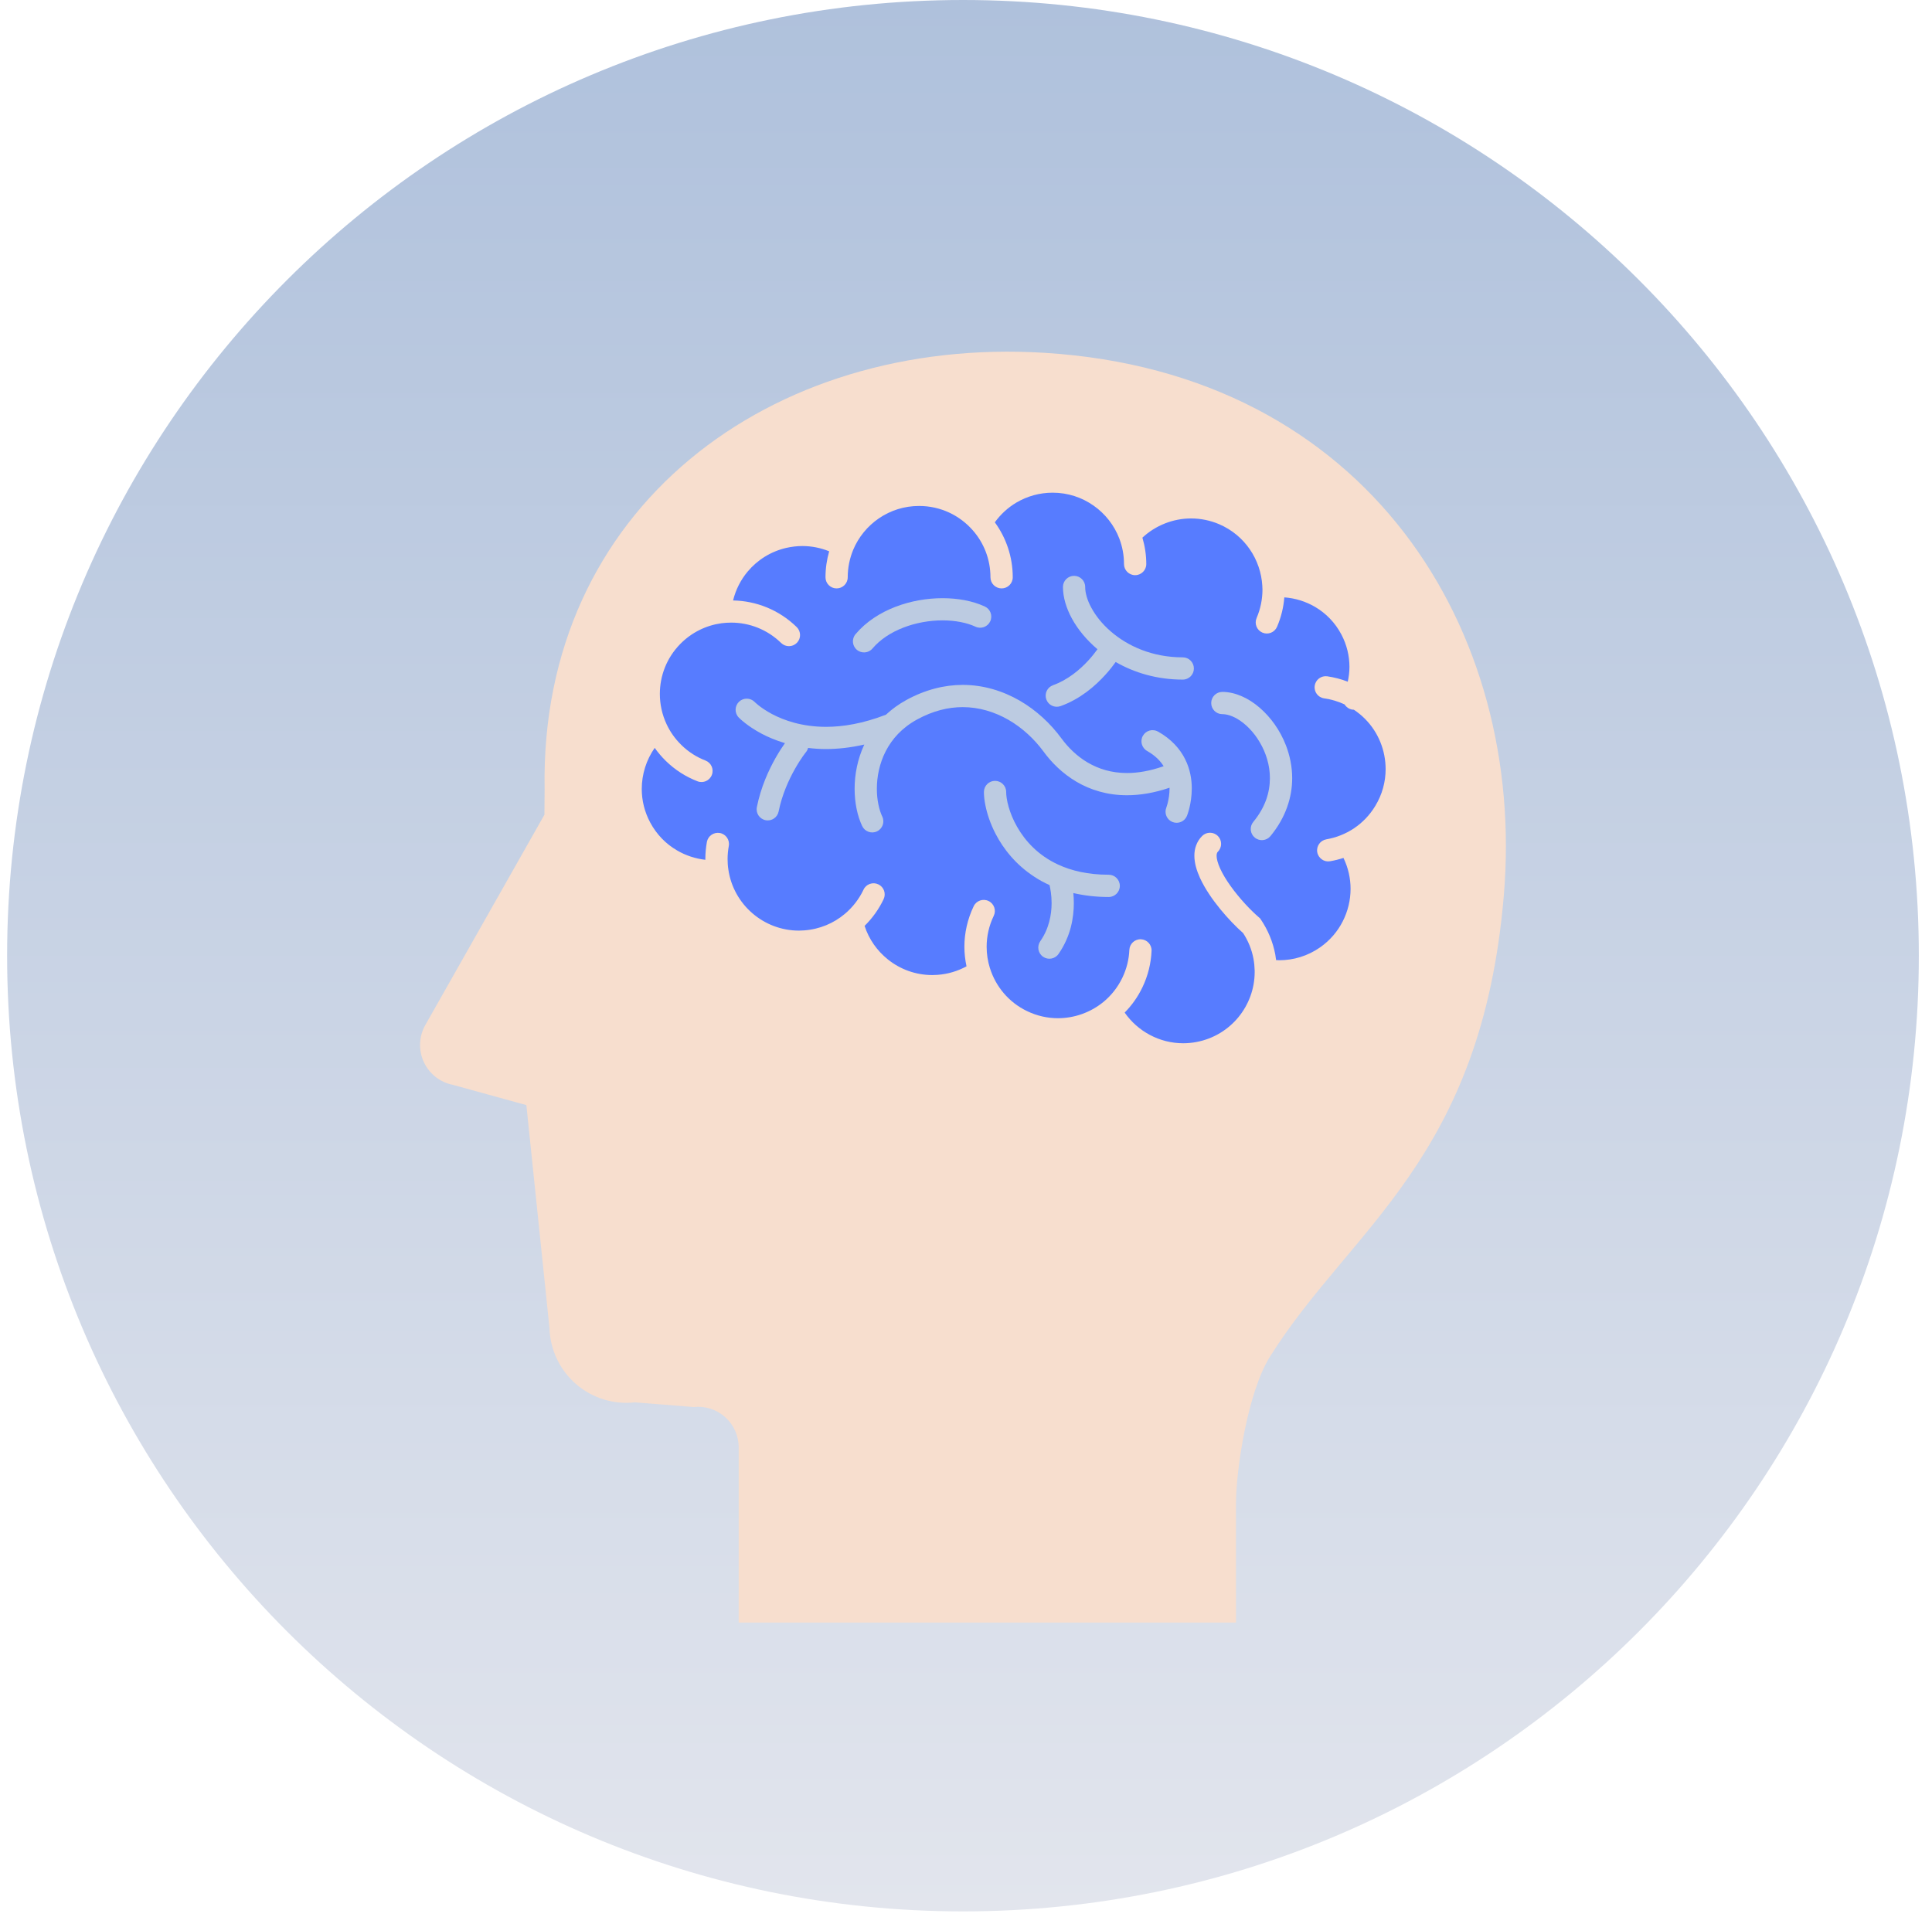
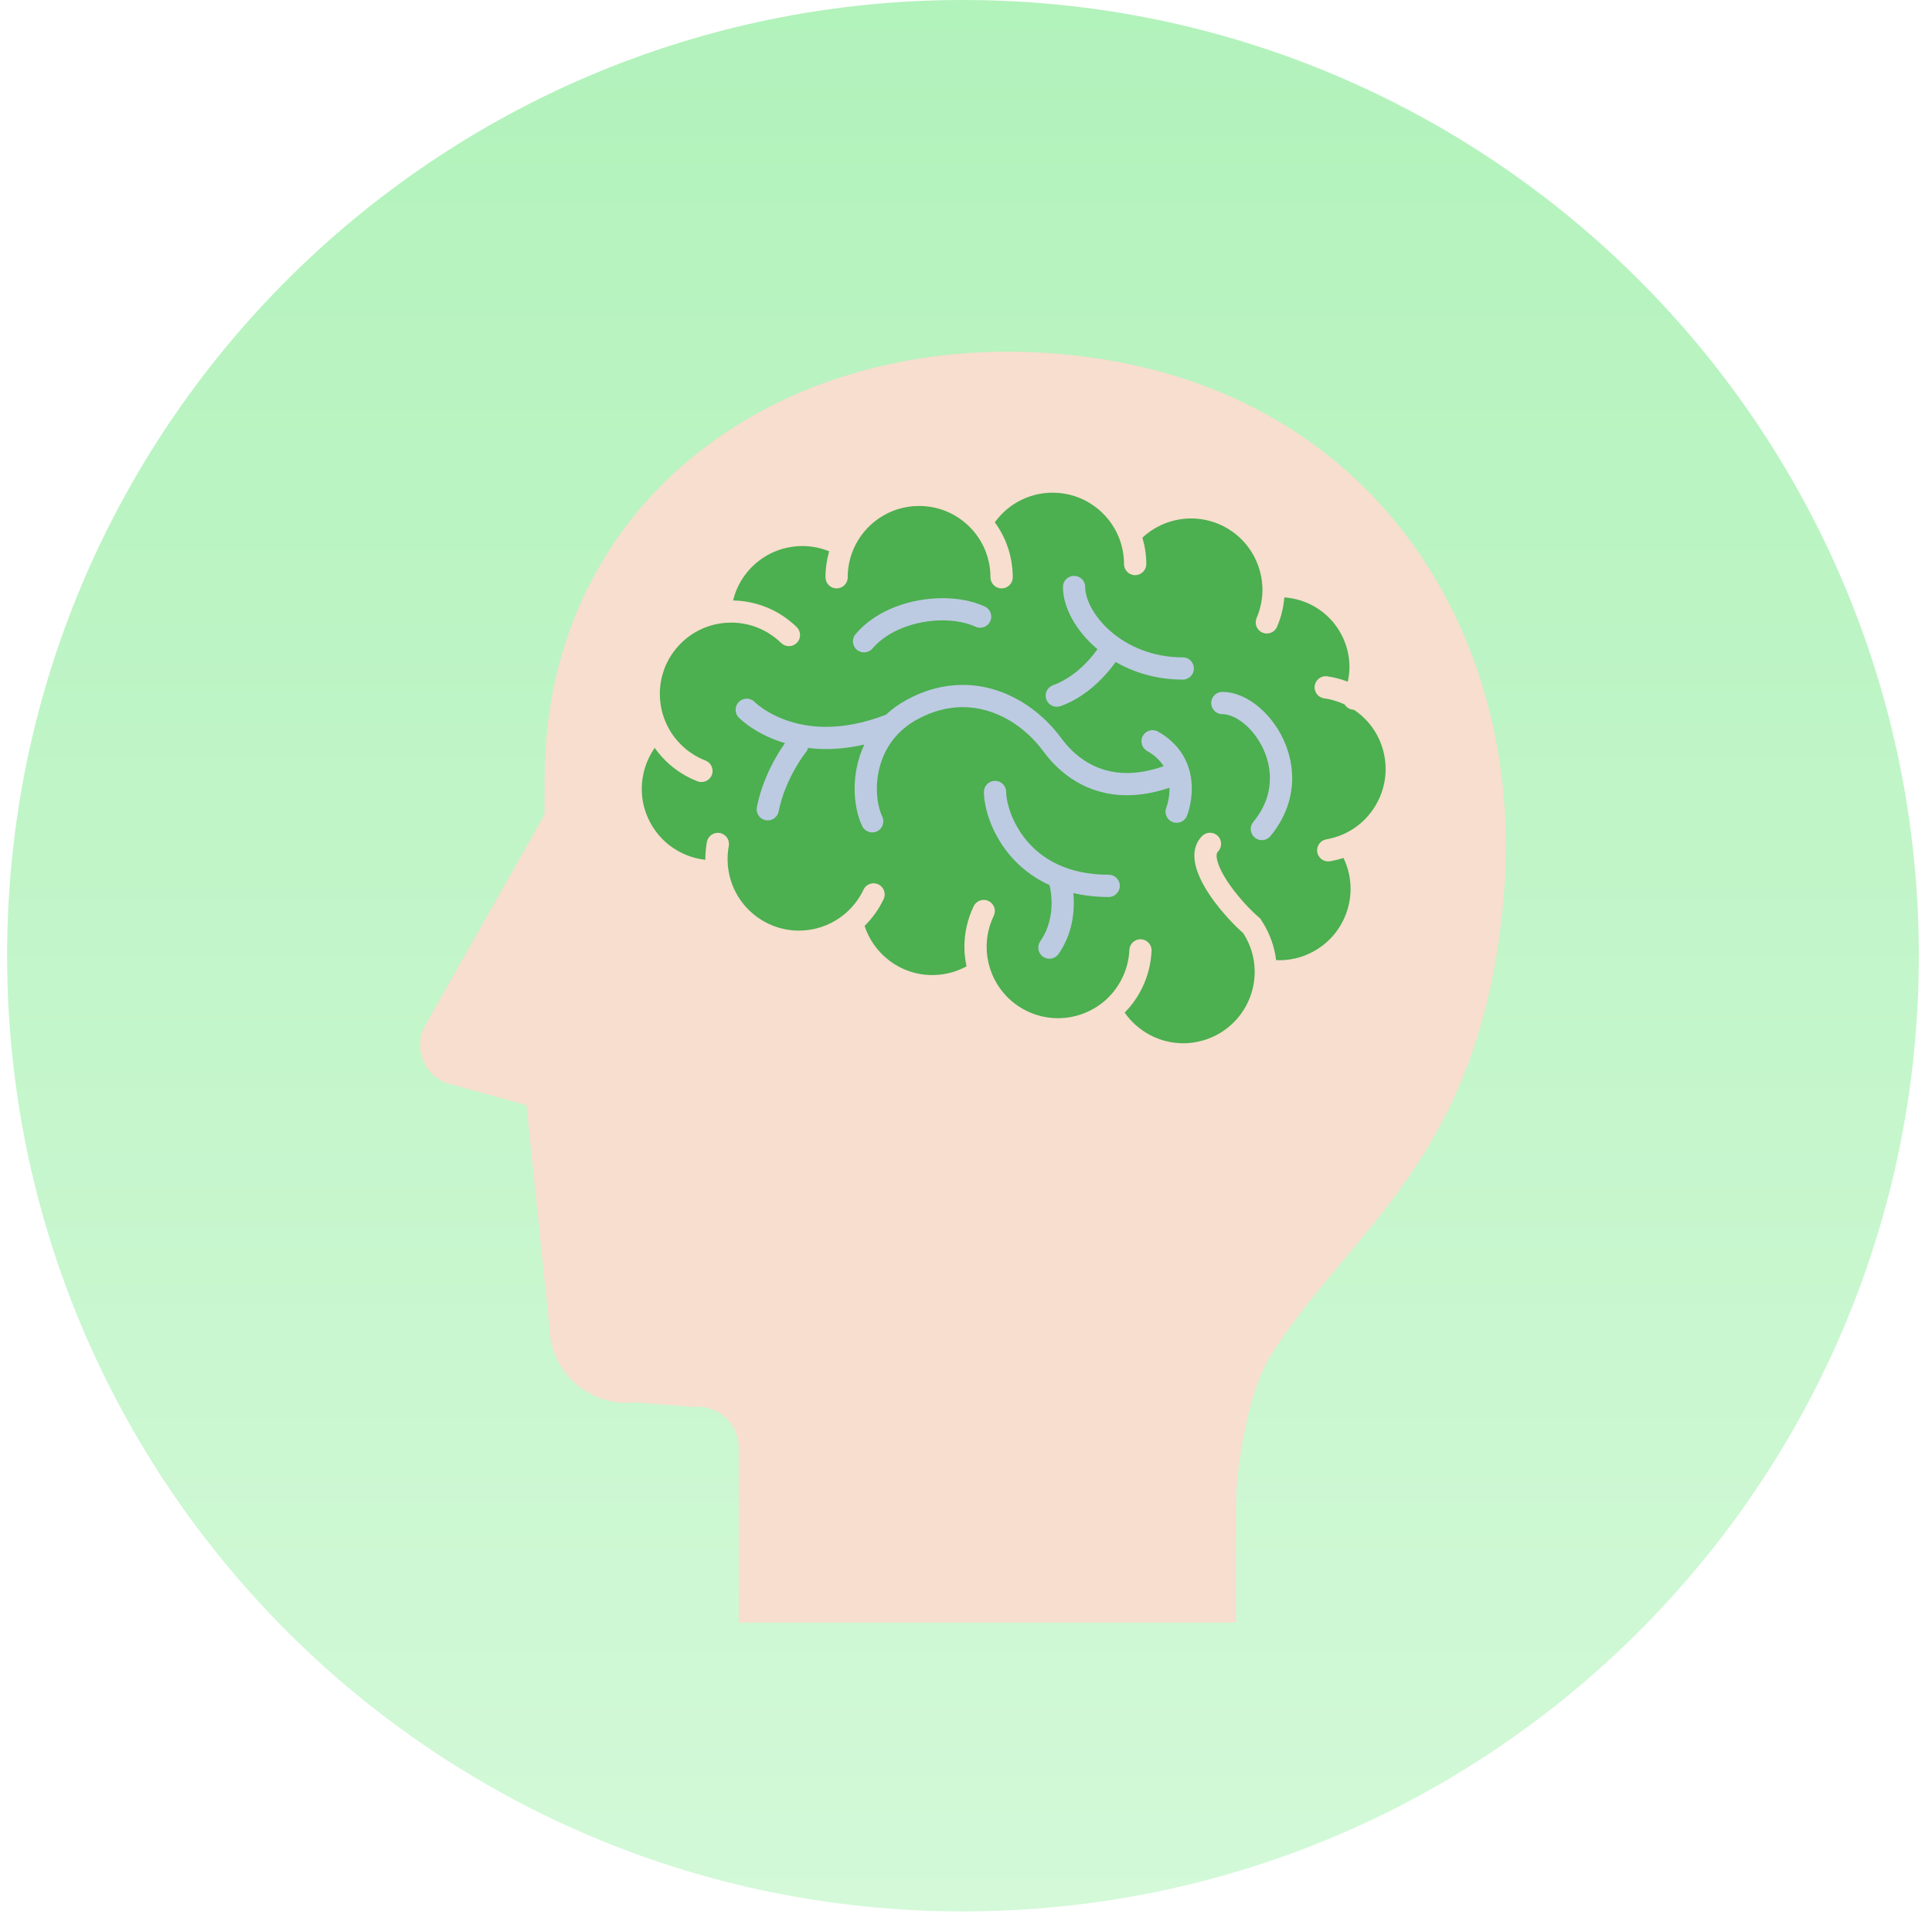
<svg xmlns="http://www.w3.org/2000/svg" width="127" height="126" viewBox="0 0 127 126" fill="none">
  <circle cx="63.301" cy="62.833" r="62.833" fill="url(#paint0_linear_4741_2343)" />
-   <circle cx="66.319" cy="54.791" r="26.641" fill="#577CFF" />
+   <circle cx="66.319" cy="54.791" r="26.641" fill="#4caf50" />
  <path d="M72.88 57.51C71.515 57.51 70.427 57.247 69.554 56.842C68.246 56.236 67.399 55.303 66.866 54.372C66.6 53.909 66.416 53.448 66.301 53.043C66.185 52.639 66.14 52.283 66.141 52.071C66.141 51.665 65.814 51.338 65.409 51.338C65.005 51.338 64.678 51.665 64.678 52.071C64.678 52.334 64.71 52.624 64.775 52.943C64.887 53.503 65.097 54.148 65.442 54.815C65.956 55.809 66.775 56.855 67.999 57.647C68.306 57.85 68.635 58.031 68.992 58.192C69.049 58.435 69.128 58.861 69.127 59.378C69.127 59.752 69.085 60.168 68.972 60.597C68.859 61.025 68.676 61.46 68.38 61.885C68.153 62.219 68.234 62.673 68.567 62.903C68.898 63.132 69.353 63.051 69.583 62.718C69.983 62.142 70.237 61.542 70.387 60.971C70.536 60.399 70.588 59.854 70.588 59.378C70.588 59.14 70.575 58.916 70.556 58.715C71.26 58.877 72.03 58.974 72.88 58.974C73.284 58.974 73.612 58.646 73.612 58.242C73.612 57.838 73.284 57.51 72.88 57.51Z" fill="#BCCBE1" />
  <path d="M76.123 48.098C75.771 47.902 75.327 48.023 75.127 48.376C74.928 48.726 75.053 49.172 75.405 49.372C75.944 49.681 76.272 50.022 76.492 50.375C75.59 50.691 74.793 50.823 74.085 50.823C73.053 50.822 72.209 50.549 71.494 50.13C70.784 49.713 70.211 49.14 69.775 48.548C69.057 47.568 68.124 46.697 67.023 46.06C65.922 45.427 64.651 45.029 63.284 45.029C62.088 45.029 60.828 45.338 59.577 46.024C59.067 46.303 58.622 46.631 58.237 46.989C56.716 47.575 55.407 47.787 54.297 47.787C52.717 47.784 51.538 47.362 50.749 46.946C50.356 46.737 50.062 46.53 49.871 46.38C49.776 46.303 49.705 46.244 49.662 46.204L49.619 46.162L49.611 46.154C49.33 45.867 48.87 45.859 48.578 46.138C48.288 46.419 48.28 46.88 48.56 47.172C48.602 47.214 49.103 47.726 50.066 48.238C50.487 48.461 51.003 48.679 51.599 48.858C51.441 49.081 51.224 49.408 50.988 49.822C50.536 50.62 50.016 51.743 49.753 53.062C49.671 53.461 49.929 53.845 50.325 53.924C50.721 54.005 51.105 53.745 51.184 53.349C51.406 52.237 51.862 51.246 52.261 50.544C52.461 50.189 52.644 49.912 52.777 49.721C52.844 49.628 52.897 49.555 52.933 49.509C52.951 49.486 52.964 49.47 52.972 49.459L52.983 49.449L52.984 49.446C53.05 49.364 53.094 49.271 53.12 49.172C53.491 49.22 53.882 49.247 54.297 49.247C55.065 49.247 55.908 49.156 56.815 48.951C56.363 49.919 56.179 50.931 56.178 51.857C56.18 52.788 56.358 53.637 56.676 54.311C56.849 54.675 57.285 54.832 57.649 54.659C58.013 54.485 58.17 54.05 57.996 53.685C57.794 53.264 57.638 52.595 57.641 51.857C57.639 51.059 57.814 50.184 58.226 49.383C58.641 48.583 59.282 47.854 60.28 47.306C61.331 46.729 62.338 46.492 63.284 46.49C64.365 46.492 65.382 46.804 66.292 47.327C67.2 47.85 67.992 48.588 68.596 49.411C69.127 50.137 69.839 50.851 70.753 51.391C71.666 51.931 72.788 52.286 74.085 52.284C74.943 52.284 75.874 52.131 76.879 51.79L76.88 51.841C76.88 52.199 76.824 52.525 76.768 52.756C76.742 52.869 76.713 52.962 76.693 53.019C76.684 53.049 76.677 53.071 76.672 53.084L76.668 53.095V53.096C76.52 53.47 76.7 53.893 77.075 54.044C77.45 54.193 77.876 54.01 78.026 53.637C78.046 53.585 78.338 52.853 78.342 51.841C78.342 51.261 78.241 50.579 77.901 49.907C77.566 49.231 76.987 48.585 76.123 48.098Z" fill="#BCCBE1" />
  <path d="M57.354 42.635C57.858 42.041 58.573 41.574 59.388 41.261C60.203 40.944 61.11 40.787 61.961 40.787C62.788 40.787 63.56 40.939 64.124 41.203C64.493 41.373 64.927 41.212 65.094 40.846C65.263 40.48 65.104 40.044 64.739 39.877C63.922 39.499 62.961 39.33 61.961 39.328C60.933 39.328 59.862 39.512 58.861 39.896C57.865 40.28 56.939 40.867 56.241 41.692C55.978 41.999 56.017 42.46 56.324 42.72C56.633 42.983 57.096 42.943 57.354 42.635Z" fill="#BCCBE1" />
  <path d="M68.652 23.196C50.632 22.087 35.457 33.423 35.801 51.893L35.788 53.565L27.959 67.39C27.537 68.135 27.499 69.039 27.857 69.817C28.214 70.596 28.922 71.156 29.763 71.322L34.601 72.656L36.12 87.316C36.161 88.729 36.789 90.061 37.855 90.988C38.921 91.917 40.328 92.356 41.732 92.199L45.595 92.507C46.349 92.423 47.104 92.664 47.669 93.171C48.234 93.676 48.558 94.399 48.558 95.158V106.678H81.247C81.247 106.678 81.247 101.092 81.247 98.864C81.247 96.634 82.017 91.539 83.475 89.205C88.775 80.732 97.401 76.224 98.856 58.848C100.313 41.47 89.941 24.507 68.652 23.196ZM90.4 52.994C89.667 54.205 88.482 54.959 87.188 55.182C86.791 55.252 86.522 55.628 86.589 56.027C86.66 56.424 87.038 56.694 87.435 56.623C87.732 56.572 88.024 56.498 88.313 56.405C88.624 57.051 88.78 57.745 88.78 58.436C88.78 59.174 88.604 59.907 88.267 60.57C87.932 61.232 87.435 61.822 86.783 62.281C85.962 62.856 85.029 63.13 84.103 63.132C84.029 63.132 83.957 63.124 83.884 63.122C83.868 63 83.853 62.879 83.832 62.76V62.758C83.672 61.911 83.341 61.136 82.888 60.462L82.833 60.38L82.758 60.315C82.205 59.84 81.471 59.062 80.904 58.268C80.618 57.872 80.376 57.471 80.212 57.114C80.046 56.755 79.97 56.444 79.973 56.26C79.973 56.178 79.985 56.121 80.001 56.084C80.014 56.048 80.028 56.026 80.056 55.997C80.341 55.713 80.341 55.249 80.056 54.962C79.77 54.678 79.308 54.678 79.024 54.962C78.844 55.139 78.709 55.353 78.628 55.581C78.543 55.803 78.512 56.035 78.512 56.26C78.515 56.766 78.668 57.246 78.882 57.722C79.209 58.432 79.695 59.137 80.222 59.781C80.718 60.385 81.243 60.929 81.715 61.345C82.041 61.843 82.279 62.407 82.396 63.028C82.444 63.29 82.469 63.55 82.475 63.799V63.804C82.475 63.836 82.476 63.869 82.476 63.903C82.476 65.007 82.083 66.053 81.407 66.876C80.731 67.697 79.779 68.294 78.65 68.507C78.356 68.563 78.064 68.59 77.776 68.59C76.226 68.591 74.792 67.811 73.93 66.573C74.395 66.102 74.791 65.551 75.091 64.924V64.925C75.466 64.15 75.663 63.329 75.698 62.515C75.716 62.113 75.404 61.772 75.002 61.754C74.596 61.736 74.256 62.05 74.238 62.452C74.212 63.072 74.062 63.694 73.776 64.287L73.775 64.29C73.467 64.925 73.04 65.457 72.53 65.877L72.528 65.878C71.687 66.564 70.628 66.943 69.545 66.943C68.863 66.943 68.17 66.794 67.512 66.475C66.295 65.89 65.449 64.847 65.075 63.654H65.073C64.931 63.201 64.857 62.725 64.857 62.247C64.857 61.564 65.006 60.871 65.324 60.212C65.5 59.848 65.346 59.411 64.982 59.237C64.62 59.062 64.183 59.213 64.007 59.577C63.594 60.436 63.394 61.35 63.394 62.247C63.394 62.682 63.445 63.112 63.534 63.532C62.963 63.843 62.32 64.043 61.625 64.093H61.623C61.509 64.101 61.398 64.106 61.285 64.106C60.187 64.106 59.171 63.725 58.365 63.079C57.661 62.515 57.121 61.757 56.834 60.873C57.347 60.368 57.773 59.773 58.086 59.114C58.258 58.748 58.102 58.314 57.737 58.142C57.373 57.969 56.934 58.124 56.764 58.491C56.475 59.103 56.054 59.647 55.54 60.08C54.807 60.699 53.883 61.096 52.855 61.17H52.854C52.739 61.178 52.628 61.184 52.517 61.184C50.197 61.184 48.216 59.469 47.88 57.177L47.879 57.17V57.166C47.86 57.056 47.848 56.942 47.84 56.824C47.832 56.712 47.828 56.597 47.828 56.484C47.828 56.19 47.856 55.899 47.908 55.618C47.98 55.221 47.718 54.84 47.321 54.766C46.926 54.695 46.543 54.954 46.468 55.351C46.402 55.719 46.366 56.097 46.366 56.484L46.367 56.528C45.71 56.454 45.072 56.244 44.502 55.909C43.779 55.488 43.166 54.87 42.742 54.078C42.364 53.371 42.186 52.618 42.186 51.871C42.186 50.907 42.485 49.961 43.037 49.17C43.25 49.471 43.491 49.754 43.76 50.02C44.378 50.626 45.092 51.074 45.848 51.366C46.225 51.514 46.647 51.326 46.793 50.948C46.941 50.572 46.751 50.149 46.377 50.003C45.798 49.78 45.256 49.439 44.786 48.977V48.976C44.37 48.57 44.048 48.108 43.818 47.613C43.523 46.985 43.375 46.302 43.375 45.624C43.376 44.434 43.819 43.256 44.713 42.343C45.474 41.567 46.433 41.113 47.428 40.975H47.429H47.431C47.644 40.948 47.856 40.934 48.068 40.934C49.255 40.935 50.434 41.382 51.35 42.275C51.639 42.555 52.1 42.553 52.384 42.263C52.666 41.975 52.66 41.514 52.373 41.23C51.208 40.089 49.699 39.505 48.189 39.478C48.359 38.779 48.687 38.128 49.146 37.58C49.783 36.821 50.655 36.259 51.696 36.019C52.051 35.94 52.4 35.9 52.747 35.9C53.359 35.9 53.956 36.023 54.506 36.246C54.35 36.791 54.264 37.363 54.264 37.956C54.264 38.359 54.591 38.685 54.995 38.685C55.398 38.685 55.725 38.359 55.725 37.956C55.725 37.317 55.855 36.707 56.083 36.152C56.436 35.304 57.034 34.582 57.784 34.072C58.537 33.561 59.438 33.265 60.416 33.265C61.826 33.265 63.084 33.881 63.946 34.865C64.672 35.69 65.108 36.77 65.108 37.956C65.108 38.359 65.437 38.685 65.84 38.685C66.244 38.685 66.573 38.359 66.573 37.956C66.573 36.606 66.135 35.353 65.395 34.34C65.774 33.816 66.256 33.371 66.814 33.041C67.512 32.63 68.325 32.392 69.196 32.392C70.2 32.392 71.122 32.705 71.883 33.239C72.647 33.773 73.243 34.531 73.58 35.41H73.579C73.778 35.932 73.886 36.493 73.886 37.085C73.886 37.488 74.215 37.815 74.618 37.815C75.021 37.815 75.351 37.488 75.351 37.085C75.351 36.481 75.258 35.9 75.096 35.348C75.963 34.543 77.111 34.086 78.296 34.086C78.915 34.086 79.543 34.209 80.15 34.468C80.996 34.834 81.675 35.413 82.159 36.119C82.644 36.826 82.928 37.656 82.978 38.515C82.984 38.603 82.988 38.691 82.988 38.779C82.985 39.4 82.863 40.025 82.603 40.633C82.443 41.004 82.615 41.433 82.985 41.592C83.357 41.751 83.785 41.581 83.946 41.21C84.217 40.579 84.373 39.928 84.425 39.275C85.142 39.326 85.84 39.543 86.458 39.908C87.162 40.324 87.765 40.934 88.176 41.715C88.536 42.398 88.705 43.124 88.706 43.844C88.706 44.173 88.666 44.499 88.595 44.819C88.157 44.647 87.701 44.531 87.246 44.464C86.849 44.409 86.477 44.688 86.423 45.088C86.365 45.489 86.644 45.858 87.042 45.913C87.502 45.978 87.955 46.11 88.387 46.314C88.462 46.439 88.578 46.542 88.722 46.605C88.811 46.644 88.906 46.663 88.999 46.663C89.269 46.843 89.514 47.046 89.734 47.267L89.735 47.269C90.613 48.153 91.084 49.347 91.084 50.567C91.084 51.395 90.865 52.233 90.4 52.994Z" fill="#F7DECE" />
  <path d="M82.806 46.531C82.444 46.218 82.054 45.961 81.642 45.782C81.229 45.599 80.794 45.49 80.349 45.49C79.945 45.49 79.619 45.818 79.619 46.222C79.619 46.626 79.945 46.952 80.349 46.952C80.618 46.952 80.956 47.045 81.316 47.252C81.852 47.559 82.409 48.112 82.811 48.802C83.22 49.493 83.48 50.313 83.477 51.163C83.475 52.096 83.181 53.071 82.383 54.039C82.128 54.349 82.171 54.811 82.482 55.067C82.794 55.326 83.256 55.28 83.512 54.972C84.515 53.759 84.943 52.417 84.942 51.163C84.942 50.401 84.786 49.67 84.531 49.005C84.144 48.007 83.53 47.156 82.806 46.531Z" fill="#C0CDE2" />
  <path d="M77.75 43.218C75.741 43.218 74.128 42.477 73.011 41.509C72.453 41.026 72.026 40.486 71.746 39.968C71.461 39.451 71.332 38.959 71.335 38.59C71.335 38.187 71.007 37.859 70.605 37.859C70.2 37.859 69.873 38.187 69.873 38.59C69.876 39.276 70.09 39.982 70.461 40.666C70.852 41.38 71.421 42.074 72.142 42.684C71.997 42.885 71.797 43.148 71.539 43.426C70.983 44.034 70.18 44.707 69.22 45.049C68.843 45.183 68.643 45.601 68.779 45.982C68.914 46.363 69.331 46.559 69.713 46.425C71.014 45.958 71.986 45.105 72.648 44.379C72.942 44.057 73.17 43.76 73.34 43.524C74.549 44.221 76.043 44.681 77.75 44.681C78.154 44.681 78.48 44.354 78.48 43.951C78.48 43.547 78.154 43.218 77.75 43.218Z" fill="#BCCBE1" />
  <defs>
    <linearGradient id="paint0_linear_4741_2343" x1="63.301" y1="0" x2="63.301" y2="125.665" gradientUnits="userSpaceOnUse">
-       <stop stop-color="#AFC1DC" />
-       <stop offset="1" stop-color="#E2E5ED" />
+       <stop stop-color="#B2F2BB" />
+       <stop offset="1" stop-color="#D3F9D8" />
    </linearGradient>
  </defs>
</svg>
